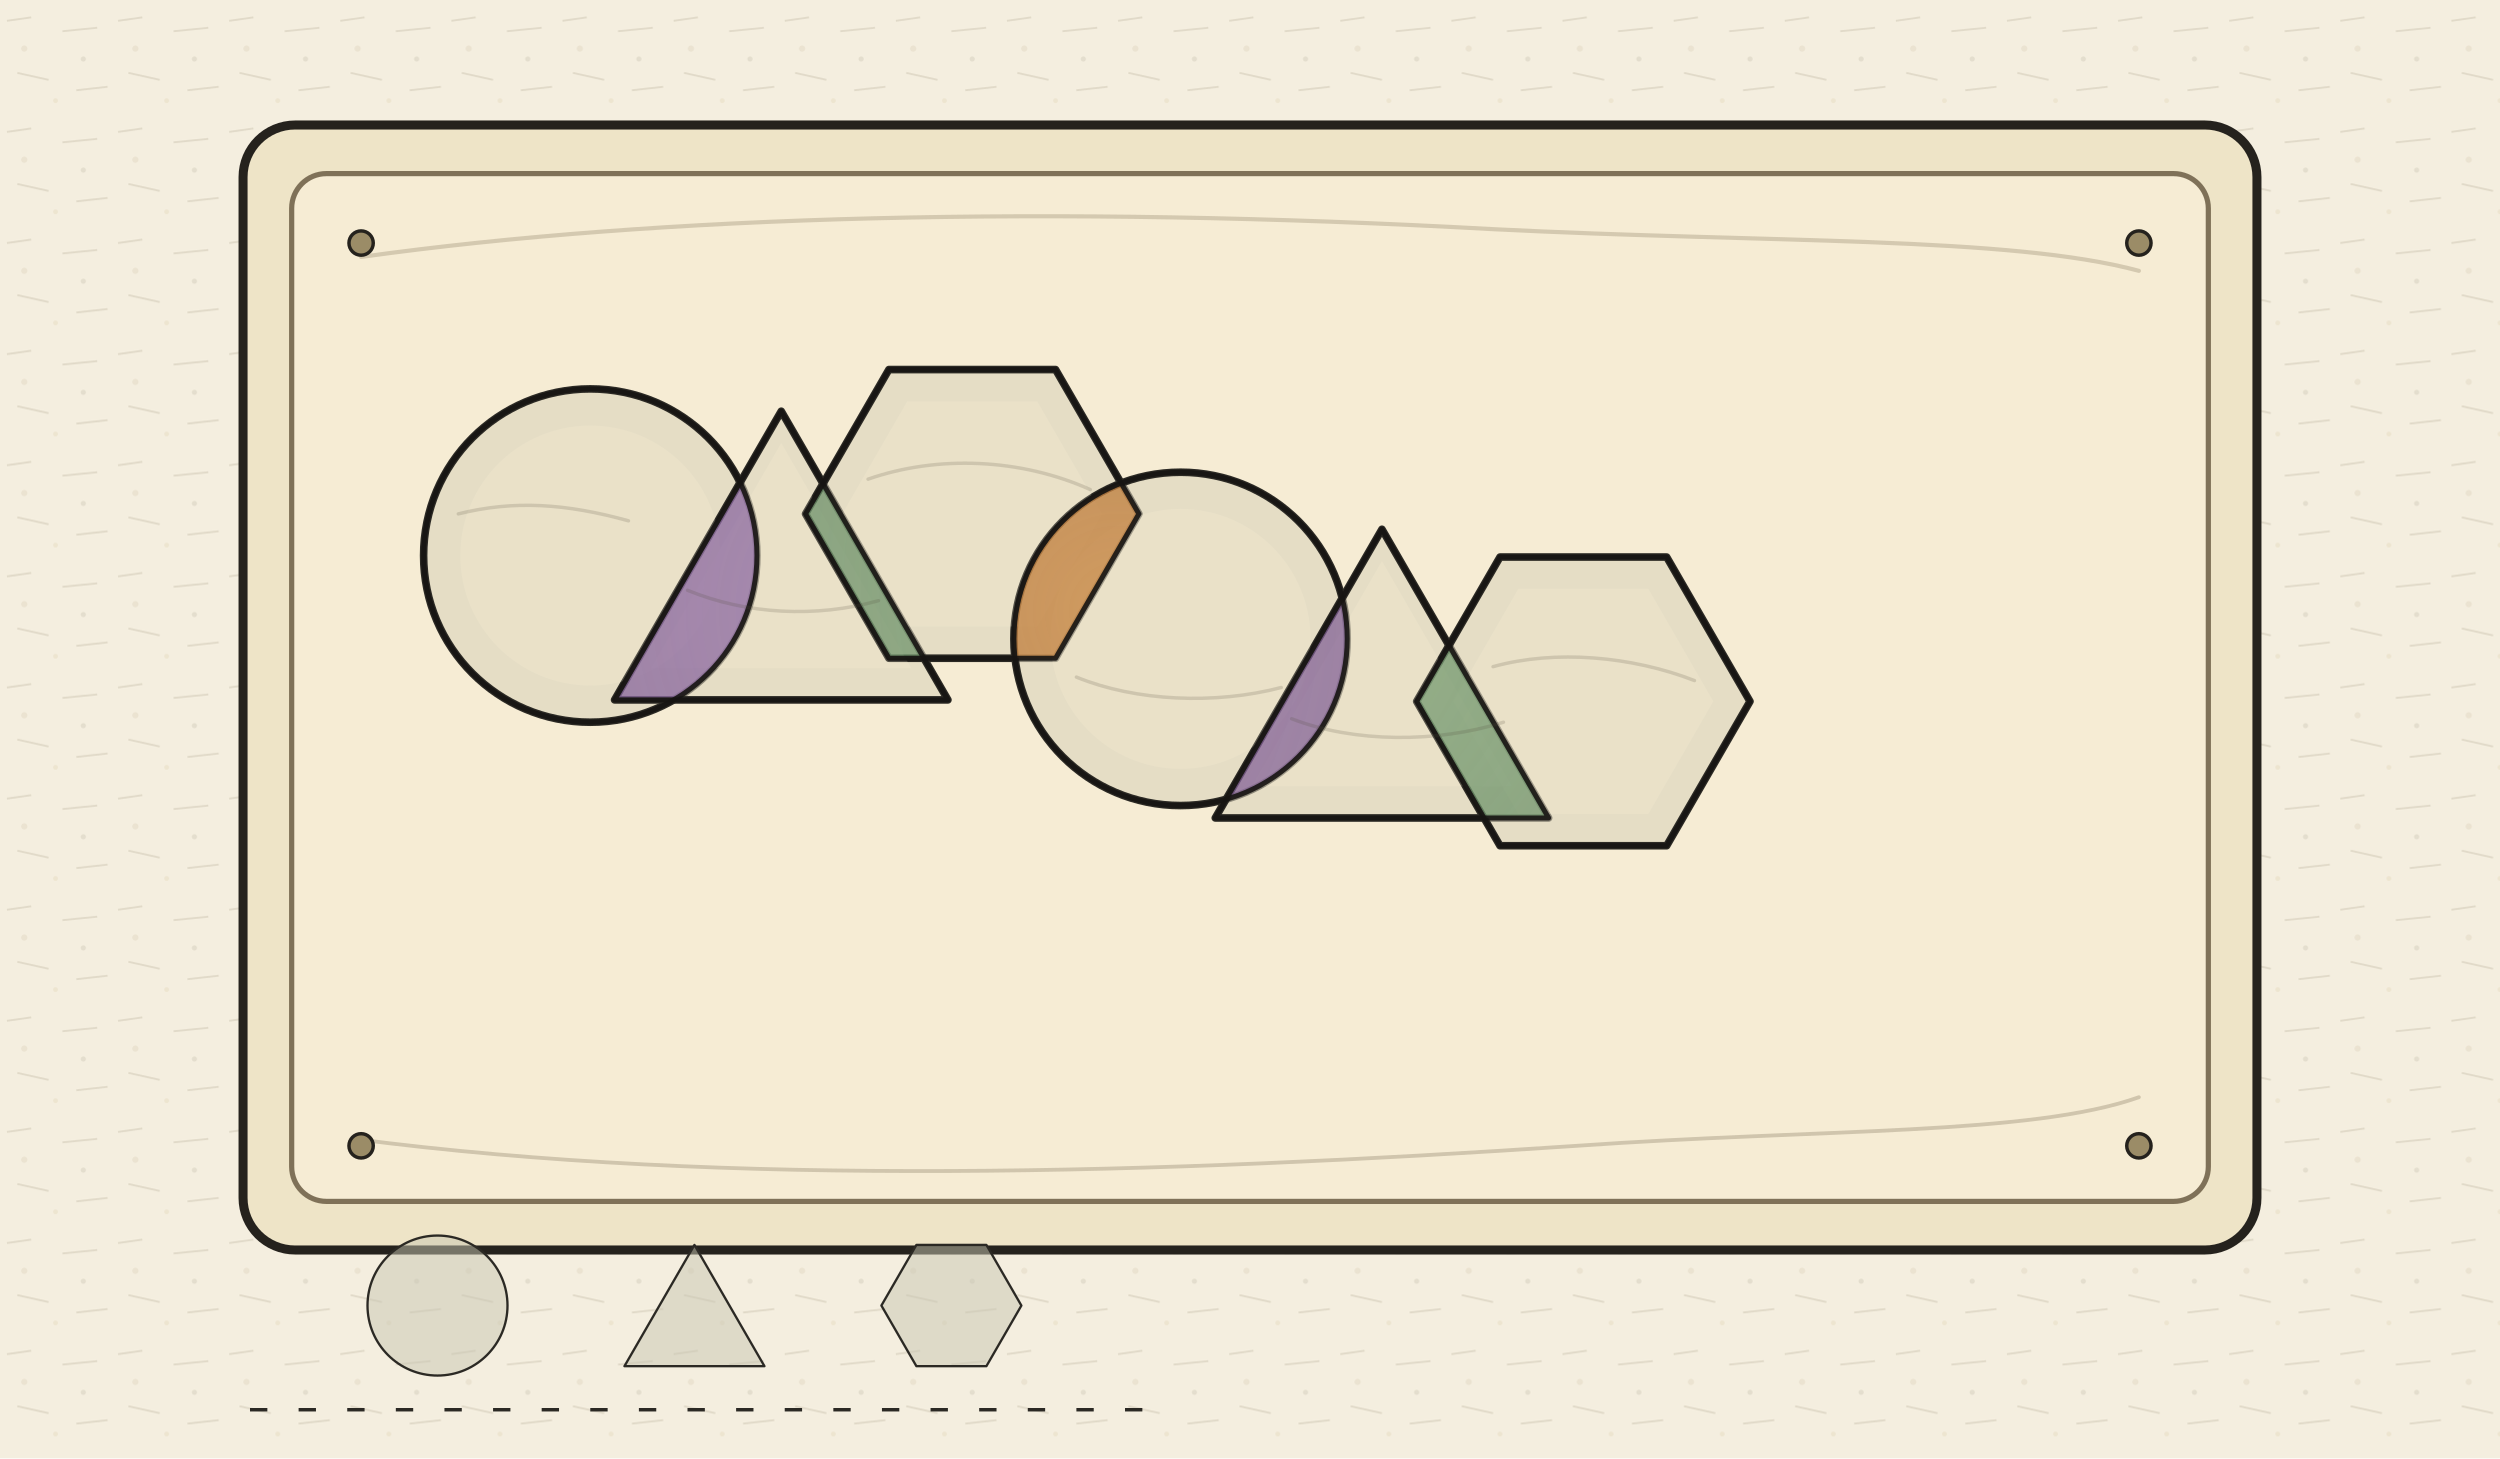
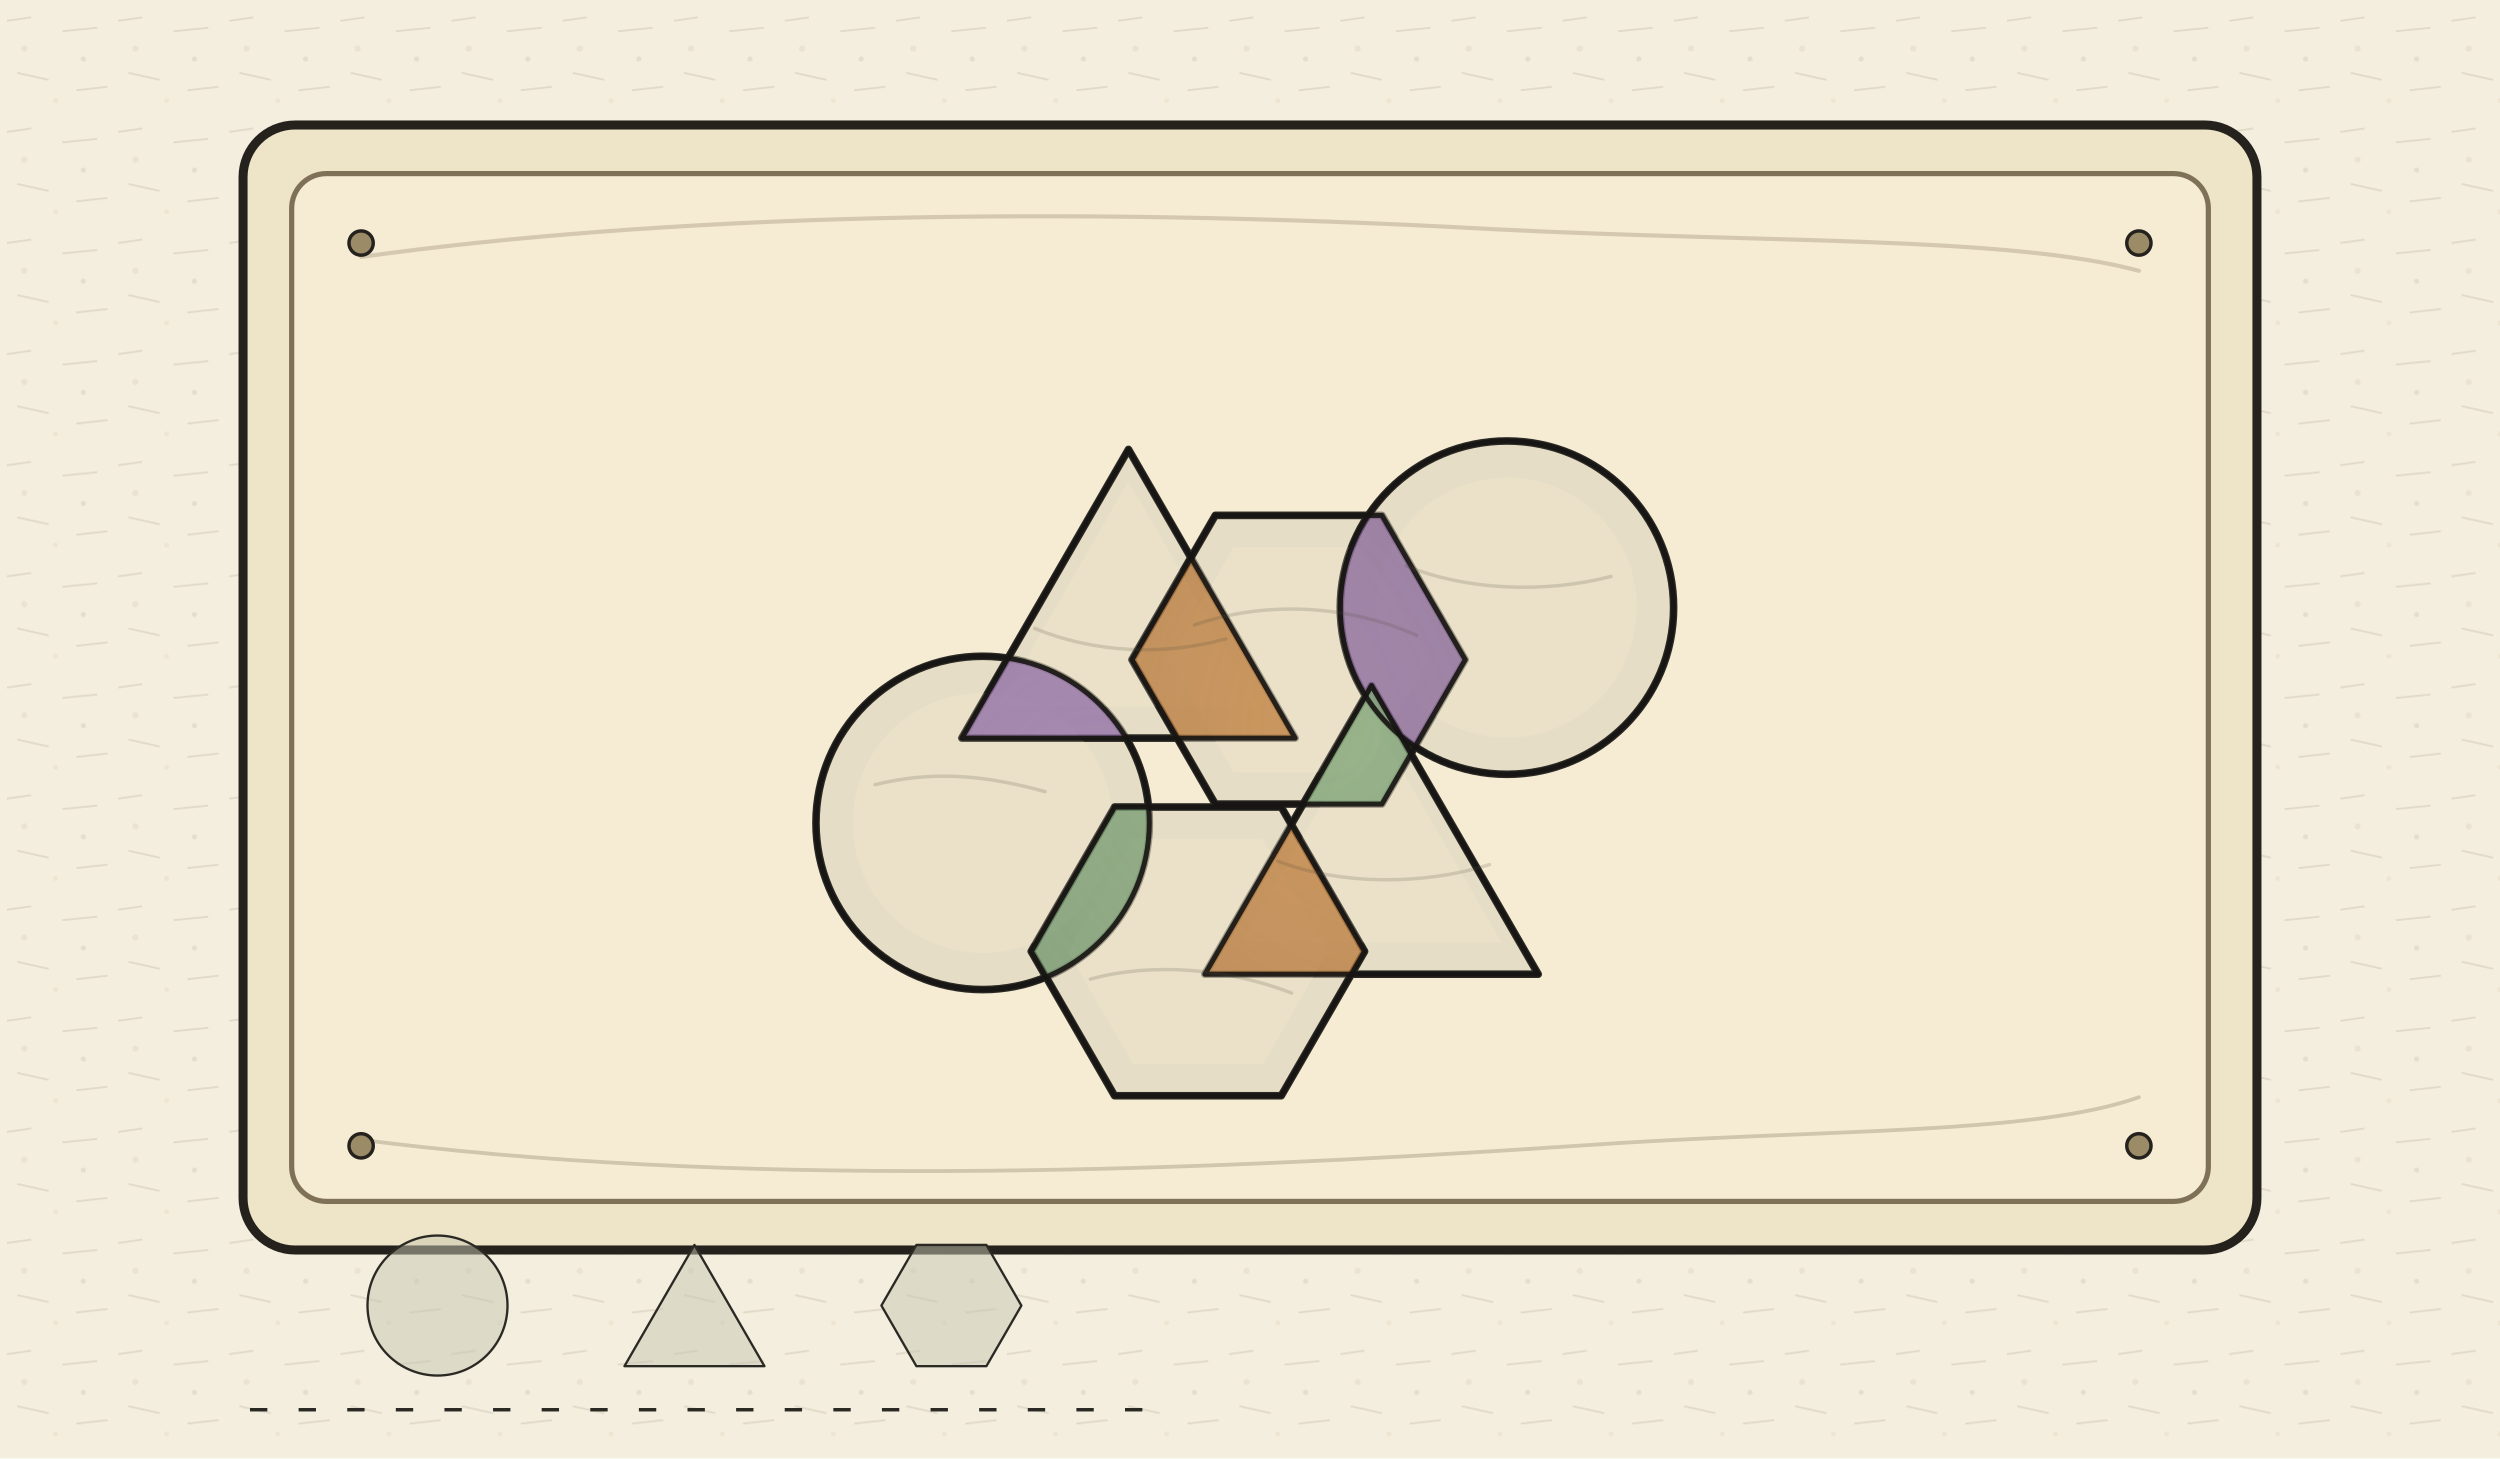
<svg xmlns="http://www.w3.org/2000/svg" width="720" height="420" viewBox="0 0 720 420">
  <defs>
    <circle id="std-circle" cx="0" cy="0" r="48" />
    <polygon id="std-triangle" points="0,-41.569 -48,41.569 48,41.569" />
    <polygon id="std-hexagon" points="-48,0 -24,-41.569 24,-41.569 48,0 24,41.569 -24,41.569" />
    <clipPath id="clip-left-circle" clipPathUnits="userSpaceOnUse">
-       <circle cx="170" cy="160" r="48" />
+       <circle cx="283" cy="237" r="48" />
    </clipPath>
    <clipPath id="clip-first-triangle" clipPathUnits="userSpaceOnUse">
-       <polygon points="225,118.431 177,201.569 273,201.569" />
+       <polygon points="325,129.431 277,212.569 373,212.569" />
    </clipPath>
-     <clipPath id="clip-middle-hexagon" clipPathUnits="userSpaceOnUse">
-       <polygon points="232,148 256,106.431 304,106.431 328,148 304,189.569 256,189.569" />
-     </clipPath>
-     <clipPath id="clip-middle-circle" clipPathUnits="userSpaceOnUse">
-       <circle cx="340" cy="184" r="48" />
+     <clipPath id="clip-center-hexagon" clipPathUnits="userSpaceOnUse">
+       <polygon points="326,190 350,148.431 398,148.431 422,190 398,231.569 350,231.569" />
    </clipPath>
    <clipPath id="clip-right-triangle" clipPathUnits="userSpaceOnUse">
-       <polygon points="398,152.431 350,235.569 446,235.569" />
+       <polygon points="395,197.431 347,280.569 443,280.569" />
    </clipPath>
    <pattern id="paper-tooth" width="32" height="32" patternUnits="userSpaceOnUse">
      <rect width="32" height="32" fill="#f4eedf" />
      <path d="M2 6 L9 5 M18 9 L28 8 M5 21 L14 23 M22 26 L31 25" fill="none" stroke="#8f8269" stroke-width="0.55" stroke-opacity="0.18" />
      <circle cx="7" cy="14" r="0.9" fill="#b7a884" fill-opacity="0.16" />
      <circle cx="24" cy="17" r="0.75" fill="#6f6552" fill-opacity="0.12" />
      <circle cx="16" cy="29" r="0.7" fill="#d6c69d" fill-opacity="0.22" />
    </pattern>
    <linearGradient id="piece-paper-wash" x1="0" y1="82" x2="0" y2="274" gradientUnits="userSpaceOnUse">
      <stop offset="0" stop-color="#d7d1b9" stop-opacity="0.72" />
      <stop offset="0.52" stop-color="#bfc0ac" stop-opacity="0.56" />
      <stop offset="1" stop-color="#e2d8bd" stop-opacity="0.62" />
    </linearGradient>
-     <radialGradient id="muted-purple-wash" cx="260" cy="176" r="132" gradientUnits="userSpaceOnUse">
+     <radialGradient id="muted-purple-wash" cx="316" cy="230" r="132" gradientUnits="userSpaceOnUse">
      <stop offset="0" stop-color="#9a78ad" stop-opacity="0.9" />
      <stop offset="1" stop-color="#7f5d95" stop-opacity="0.78" />
    </radialGradient>
-     <radialGradient id="muted-green-wash" cx="358" cy="170" r="144" gradientUnits="userSpaceOnUse">
+     <radialGradient id="muted-green-wash" cx="380" cy="210" r="144" gradientUnits="userSpaceOnUse">
      <stop offset="0" stop-color="#86aa7d" stop-opacity="0.9" />
      <stop offset="1" stop-color="#668c65" stop-opacity="0.78" />
    </radialGradient>
-     <radialGradient id="muted-orange-wash" cx="322" cy="176" r="96" gradientUnits="userSpaceOnUse">
+     <radialGradient id="muted-orange-wash" cx="404" cy="210" r="112" gradientUnits="userSpaceOnUse">
      <stop offset="0" stop-color="#cc8b47" stop-opacity="0.9" />
      <stop offset="1" stop-color="#ad6f34" stop-opacity="0.78" />
    </radialGradient>
  </defs>
  <rect width="720" height="420" fill="url(#paper-tooth)" />
  <rect x="70" y="36" width="580" height="324" rx="15" fill="#eee4c7" stroke="#25221d" stroke-width="2.6" />
  <rect x="84" y="50" width="552" height="296" rx="10" fill="#f6ecd4" stroke="#7f7158" stroke-width="1.5" />
  <g id="target-frame" fill="none" stroke-linecap="round" stroke-linejoin="round">
    <path d="M104 74 C190 62, 303 59, 430 66 C509 70, 579 68, 616 78" stroke="#9a8d70" stroke-width="1.2" stroke-opacity="0.36" />
    <path d="M102 328 C209 342, 335 338, 454 330 C525 325, 585 327, 616 316" stroke="#7f7158" stroke-width="1.1" stroke-opacity="0.32" />
    <circle cx="104" cy="70" r="3.5" fill="#9b8c67" stroke="#25221d" stroke-width="1" />
    <circle cx="616" cy="70" r="3.5" fill="#9b8c67" stroke="#25221d" stroke-width="1" />
    <circle cx="104" cy="330" r="3.5" fill="#9b8c67" stroke="#25221d" stroke-width="1" />
    <circle cx="616" cy="330" r="3.5" fill="#9b8c67" stroke="#25221d" stroke-width="1" />
  </g>
  <g id="standard-pieces" fill="url(#piece-paper-wash)" fill-opacity="0.78" stroke="#2b2924" stroke-width="2.2" stroke-linejoin="round">
-     <use href="#std-circle" transform="translate(170 160)" />
-     <use href="#std-triangle" transform="translate(225 160)" />
-     <use href="#std-hexagon" transform="translate(280 148)" />
-     <use href="#std-circle" transform="translate(340 184)" />
-     <use href="#std-triangle" transform="translate(398 194)" />
-     <use href="#std-hexagon" transform="translate(456 202)" />
+     <use href="#std-circle" transform="translate(283 237)" />
+     <use href="#std-triangle" transform="translate(325 171)" />
+     <use href="#std-hexagon" transform="translate(374 190)" />
+     <use href="#std-circle" transform="translate(434 175)" />
+     <use href="#std-triangle" transform="translate(395 239)" />
+     <use href="#std-hexagon" transform="translate(345 274)" />
  </g>
  <g id="piece-wash-overlays" fill="#fff5d9" fill-opacity="0.18" stroke="none">
-     <use href="#std-circle" transform="translate(170 160) scale(0.78)" />
-     <use href="#std-triangle" transform="translate(225 160) scale(0.78)" />
-     <use href="#std-hexagon" transform="translate(280 148) scale(0.78)" />
-     <use href="#std-circle" transform="translate(340 184) scale(0.78)" />
-     <use href="#std-triangle" transform="translate(398 194) scale(0.78)" />
-     <use href="#std-hexagon" transform="translate(456 202) scale(0.78)" />
+     <use href="#std-circle" transform="translate(283 237) scale(0.78)" />
+     <use href="#std-triangle" transform="translate(325 171) scale(0.78)" />
+     <use href="#std-hexagon" transform="translate(374 190) scale(0.78)" />
+     <use href="#std-circle" transform="translate(434 175) scale(0.78)" />
+     <use href="#std-triangle" transform="translate(395 239) scale(0.78)" />
+     <use href="#std-hexagon" transform="translate(345 274) scale(0.78)" />
  </g>
  <g id="true-overlap-colors" fill-opacity="0.9" stroke="#2b2924" stroke-opacity="0.58" stroke-width="1.25" stroke-linejoin="round">
-     <polygon points="225,118.431 177,201.569 273,201.569" fill="url(#muted-purple-wash)" clip-path="url(#clip-left-circle)" />
-     <polygon points="232,148 256,106.431 304,106.431 328,148 304,189.569 256,189.569" fill="url(#muted-green-wash)" clip-path="url(#clip-first-triangle)" />
-     <circle cx="340" cy="184" r="48" fill="url(#muted-orange-wash)" clip-path="url(#clip-middle-hexagon)" />
-     <polygon points="398,152.431 350,235.569 446,235.569" fill="url(#muted-purple-wash)" clip-path="url(#clip-middle-circle)" />
-     <polygon points="408,202 432,160.431 480,160.431 504,202 480,243.569 432,243.569" fill="url(#muted-green-wash)" clip-path="url(#clip-right-triangle)" />
+     <polygon points="325,129.431 277,212.569 373,212.569" fill="url(#muted-purple-wash)" clip-path="url(#clip-left-circle)" />
+     <polygon points="297,274 321,232.431 369,232.431 393,274 369,315.569 321,315.569" fill="url(#muted-green-wash)" clip-path="url(#clip-left-circle)" />
+     <polygon points="326,190 350,148.431 398,148.431 422,190 398,231.569 350,231.569" fill="url(#muted-orange-wash)" clip-path="url(#clip-first-triangle)" />
+     <circle cx="434" cy="175" r="48" fill="url(#muted-purple-wash)" clip-path="url(#clip-center-hexagon)" />
+     <polygon points="395,197.431 347,280.569 443,280.569" fill="url(#muted-green-wash)" clip-path="url(#clip-center-hexagon)" />
+     <polygon points="297,274 321,232.431 369,232.431 393,274 369,315.569 321,315.569" fill="url(#muted-orange-wash)" clip-path="url(#clip-right-triangle)" />
  </g>
  <g id="ink-linework-overlays" fill="none" stroke="#171512" stroke-opacity="0.9" stroke-width="1.45" stroke-linejoin="round">
-     <use href="#std-circle" transform="translate(170 160)" />
-     <use href="#std-triangle" transform="translate(225 160)" />
-     <use href="#std-hexagon" transform="translate(280 148)" />
-     <use href="#std-circle" transform="translate(340 184)" />
-     <use href="#std-triangle" transform="translate(398 194)" />
-     <use href="#std-hexagon" transform="translate(456 202)" />
+     <use href="#std-circle" transform="translate(283 237)" />
+     <use href="#std-triangle" transform="translate(325 171)" />
+     <use href="#std-hexagon" transform="translate(374 190)" />
+     <use href="#std-circle" transform="translate(434 175)" />
+     <use href="#std-triangle" transform="translate(395 239)" />
+     <use href="#std-hexagon" transform="translate(345 274)" />
  </g>
  <g id="dry-brush-detail" fill="none" stroke="#514a3b" stroke-opacity="0.18" stroke-width="1" stroke-linecap="round">
-     <path d="M132 148 C148 144, 163 145, 181 150" />
-     <path d="M198 170 C215 177, 235 178, 253 173" />
-     <path d="M250 138 C270 131, 294 132, 314 141" />
-     <path d="M310 195 C327 202, 350 203, 369 198" />
-     <path d="M372 207 C390 214, 414 214, 433 208" />
-     <path d="M430 192 C448 187, 470 189, 488 196" />
+     <path d="M252 226 C268 222, 283 223, 301 228" />
+     <path d="M298 181 C315 188, 335 189, 353 184" />
+     <path d="M344 180 C364 173, 388 174, 408 183" />
+     <path d="M405 163 C422 170, 445 171, 464 166" />
+     <path d="M368 248 C386 255, 410 255, 429 249" />
+     <path d="M314 282 C332 277, 354 279, 372 286" />
  </g>
  <g id="bottom-standard-piece-check" transform="translate(126 376)" fill="#c9c6b2" fill-opacity="0.5" stroke="#2b2924" stroke-width="1.6" stroke-linejoin="round">
    <use href="#std-circle" transform="scale(0.42)" />
    <use href="#std-triangle" transform="translate(74 0) scale(0.42)" />
    <use href="#std-hexagon" transform="translate(148 0) scale(0.42)" />
    <line x1="-54" y1="30" x2="210" y2="30" stroke="#2b2924" stroke-width="1" stroke-dasharray="5 9" />
  </g>
</svg>
